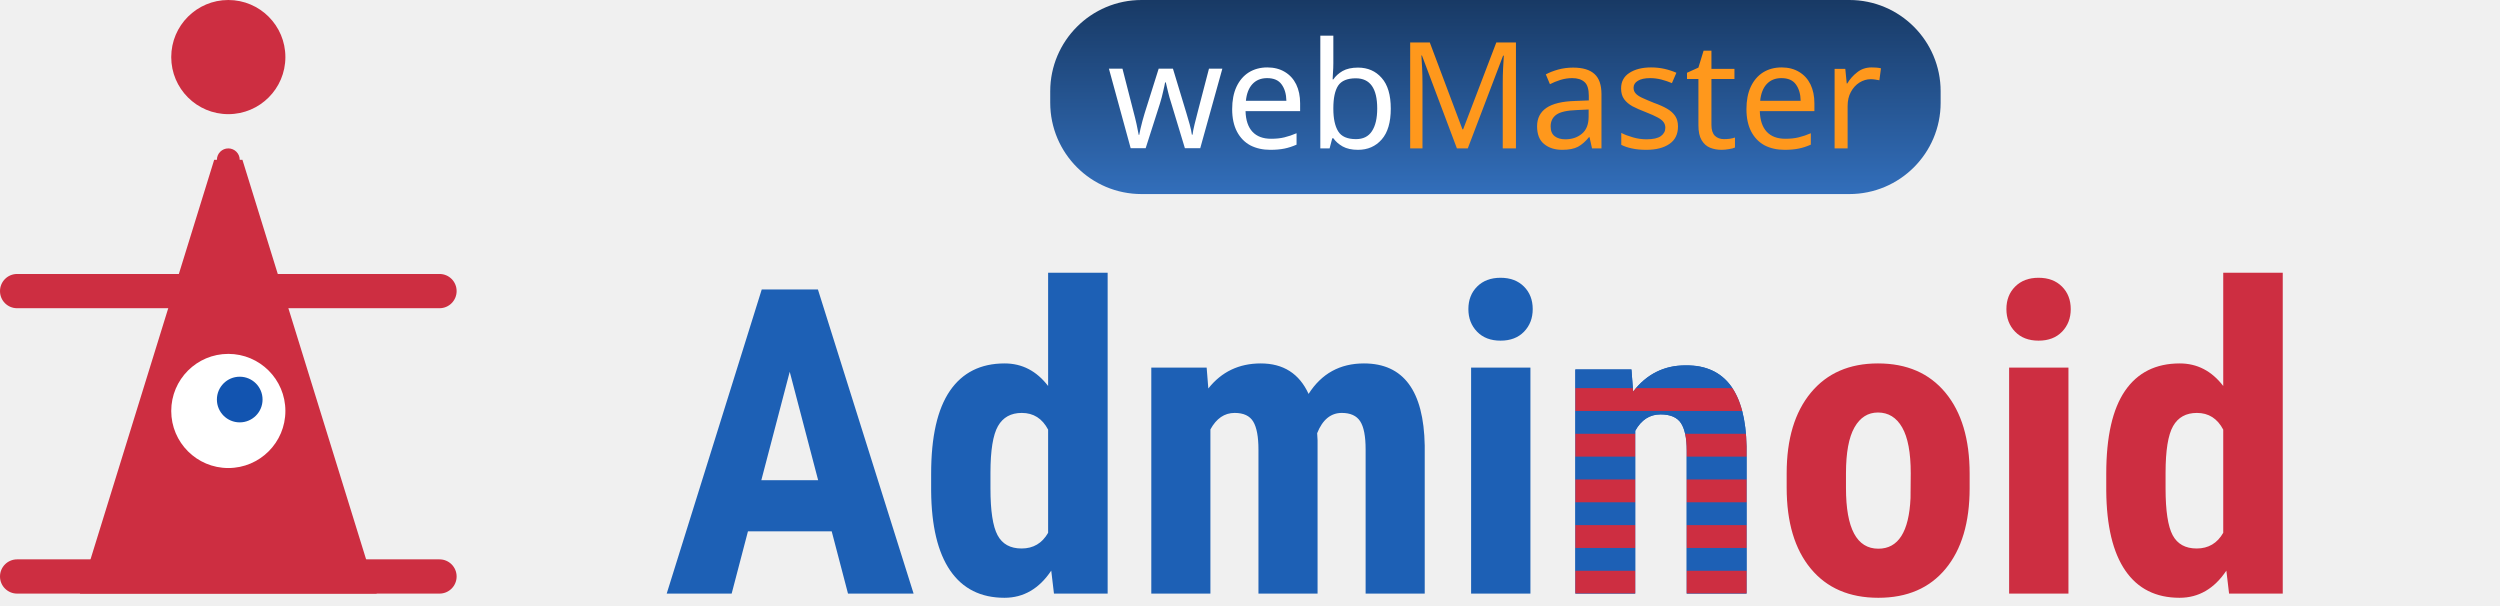
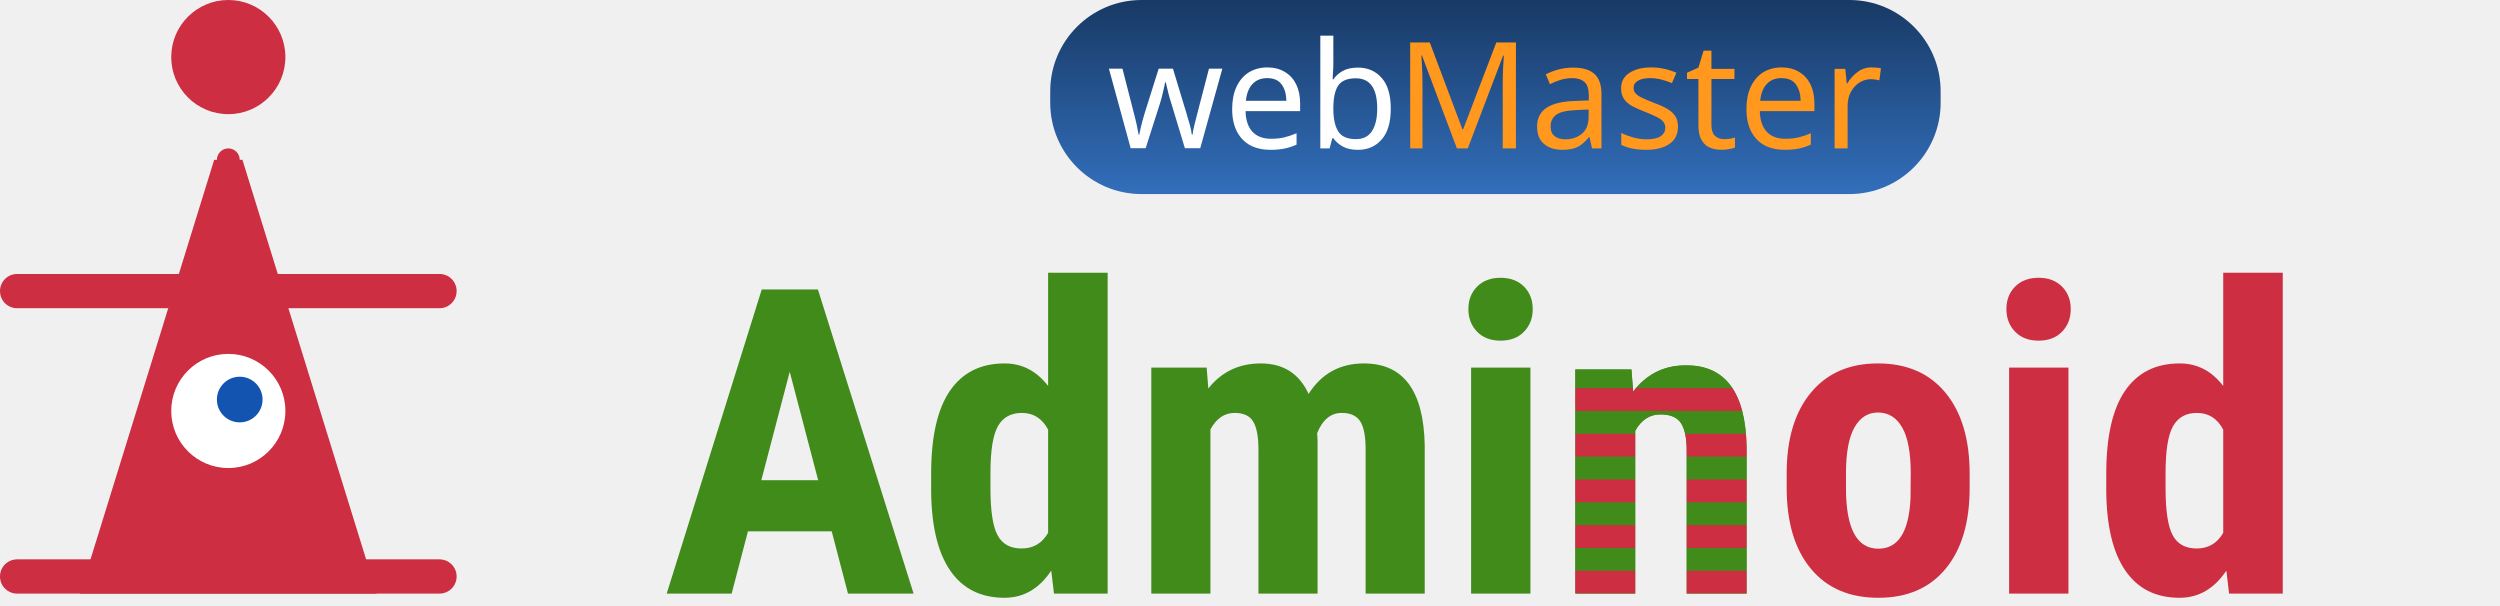
<svg xmlns="http://www.w3.org/2000/svg" xmlns:xlink="http://www.w3.org/1999/xlink" width="219px" height="53px" viewBox="0 0 219 53" version="1.1">
  <defs>
    <linearGradient x1="50%" y1="0%" x2="50%" y2="100%" id="linearGradient-1">
      <stop stop-color="#002555" offset="0%" />
      <stop stop-color="#1D60B5" offset="100%" />
    </linearGradient>
    <path d="M4.914,0.363 L5.062,2.305 C6.244,0.768 7.789,0 9.698,0 C13.134,0 14.901,2.365 15,7.096 L15,20 L9.754,20 L9.754,7.477 C9.754,6.364 9.584,5.557 9.246,5.054 C8.907,4.552 8.313,4.301 7.463,4.301 C6.515,4.301 5.776,4.779 5.246,5.735 L5.246,20 L0,20 L0,0.363 L4.914,0.363 Z" id="path-2" />
  </defs>
  <g id="Symbols" stroke="none" stroke-width="1" fill="none" fill-rule="evenodd">
    <g id="static/img/temp/adminoid/header/adminoid-logo-svg">
      <g id="adminoid/header/full/logo">
        <g id="adminoid/header/full/logo/texts" transform="translate(58, 0)">
          <g id="Logo-text" transform="translate(0, -1)">
            <g id="webmaster" transform="translate(34, 0)">
              <rect id="Rectangle-21" fill-opacity="0.9" fill="url(#linearGradient-1)" x="0" y="1" width="78" height="17" rx="8" />
              <text id="web-Master" font-family="RobotoSlab-Regular, Roboto Slab" font-size="13" font-weight="normal" line-spacing="14">
                <tspan x="5" y="14" fill="#FFFFFF">web</tspan>
                <tspan x="30.264" y="14" fill="#FF981C">Master</tspan>
              </text>
            </g>
            <g id="stripped-logo-text" transform="translate(0, 24)">
              <g id="Logo-text">
-                 <path d="M14.858,23.547 L7.52,23.547 L6.093,29 L0.403,29 L8.728,2.358 L13.65,2.358 L22.031,29 L16.285,29 L14.858,23.547 Z M8.692,19.064 L13.669,19.064 L11.18,9.567 L8.692,19.064 Z M23.568,18.497 C23.568,15.252 24.117,12.831 25.215,11.233 C26.313,9.635 27.911,8.836 30.009,8.836 C31.534,8.836 32.802,9.494 33.815,10.812 L33.815,0.894 L39.03,0.894 L39.03,29 L34.327,29 L34.089,26.987 C33.028,28.573 31.662,29.366 29.99,29.366 C27.917,29.366 26.334,28.573 25.242,26.987 C24.15,25.401 23.592,23.071 23.568,19.997 L23.568,18.497 Z M28.764,19.796 C28.764,21.748 28.972,23.111 29.387,23.886 C29.801,24.66 30.503,25.048 31.491,25.048 C32.516,25.048 33.29,24.59 33.815,23.675 L33.815,14.636 C33.302,13.66 32.534,13.172 31.509,13.172 C30.558,13.172 29.862,13.556 29.423,14.325 C28.984,15.094 28.764,16.46 28.764,18.424 L28.764,19.796 Z M47.703,9.202 L47.849,11.031 C49.008,9.567 50.539,8.836 52.442,8.836 C54.418,8.836 55.815,9.726 56.632,11.507 C57.767,9.726 59.383,8.836 61.481,8.836 C64.946,8.836 66.721,11.233 66.806,16.027 L66.806,29 L61.628,29 L61.628,16.356 C61.628,15.209 61.469,14.392 61.152,13.904 C60.835,13.416 60.298,13.172 59.542,13.172 C58.578,13.172 57.858,13.764 57.383,14.947 L57.419,15.569 L57.419,29 L52.241,29 L52.241,16.393 C52.241,15.258 52.088,14.438 51.783,13.932 C51.478,13.425 50.936,13.172 50.155,13.172 C49.264,13.172 48.557,13.654 48.032,14.618 L48.032,29 L42.854,29 L42.854,9.202 L47.703,9.202 Z M76.065,29 L70.868,29 L70.868,9.202 L76.065,9.202 L76.065,29 Z M70.63,4.078 C70.63,3.273 70.887,2.614 71.399,2.102 C71.911,1.59 72.594,1.333 73.448,1.333 C74.302,1.333 74.985,1.59 75.498,2.102 C76.01,2.614 76.266,3.273 76.266,4.078 C76.266,4.871 76.013,5.53 75.507,6.054 C75.001,6.579 74.314,6.841 73.448,6.841 C72.582,6.841 71.896,6.579 71.39,6.054 C70.884,5.53 70.63,4.871 70.63,4.078 L70.63,4.078 Z" id="Admi" fill="#1D60B5" />
+                 <path d="M14.858,23.547 L7.52,23.547 L6.093,29 L0.403,29 L8.728,2.358 L13.65,2.358 L22.031,29 L16.285,29 L14.858,23.547 Z M8.692,19.064 L13.669,19.064 L11.18,9.567 L8.692,19.064 Z M23.568,18.497 C23.568,15.252 24.117,12.831 25.215,11.233 C26.313,9.635 27.911,8.836 30.009,8.836 C31.534,8.836 32.802,9.494 33.815,10.812 L33.815,0.894 L39.03,0.894 L39.03,29 L34.327,29 L34.089,26.987 C33.028,28.573 31.662,29.366 29.99,29.366 C27.917,29.366 26.334,28.573 25.242,26.987 C24.15,25.401 23.592,23.071 23.568,19.997 L23.568,18.497 Z M28.764,19.796 C28.764,21.748 28.972,23.111 29.387,23.886 C29.801,24.66 30.503,25.048 31.491,25.048 C32.516,25.048 33.29,24.59 33.815,23.675 L33.815,14.636 C33.302,13.66 32.534,13.172 31.509,13.172 C30.558,13.172 29.862,13.556 29.423,14.325 C28.984,15.094 28.764,16.46 28.764,18.424 L28.764,19.796 Z M47.703,9.202 L47.849,11.031 C49.008,9.567 50.539,8.836 52.442,8.836 C54.418,8.836 55.815,9.726 56.632,11.507 C57.767,9.726 59.383,8.836 61.481,8.836 C64.946,8.836 66.721,11.233 66.806,16.027 L66.806,29 L61.628,29 L61.628,16.356 C61.628,15.209 61.469,14.392 61.152,13.904 C60.835,13.416 60.298,13.172 59.542,13.172 C58.578,13.172 57.858,13.764 57.383,14.947 L57.419,15.569 L57.419,29 L52.241,29 L52.241,16.393 C52.241,15.258 52.088,14.438 51.783,13.932 C51.478,13.425 50.936,13.172 50.155,13.172 C49.264,13.172 48.557,13.654 48.032,14.618 L48.032,29 L42.854,29 L42.854,9.202 L47.703,9.202 Z M76.065,29 L70.868,29 L70.868,9.202 L76.065,9.202 L76.065,29 Z M70.63,4.078 C70.63,3.273 70.887,2.614 71.399,2.102 C71.911,1.59 72.594,1.333 73.448,1.333 C74.302,1.333 74.985,1.59 75.498,2.102 C76.01,2.614 76.266,3.273 76.266,4.078 C76.266,4.871 76.013,5.53 75.507,6.054 C75.001,6.579 74.314,6.841 73.448,6.841 C72.582,6.841 71.896,6.579 71.39,6.054 C70.884,5.53 70.63,4.871 70.63,4.078 L70.63,4.078 Z" id="Admi" fill="#418B1B" />
                <path d="M98.512,18.46 C98.512,15.459 99.219,13.105 100.634,11.397 C102.049,9.689 104.007,8.836 106.508,8.836 C109.033,8.836 111.003,9.689 112.418,11.397 C113.833,13.105 114.541,15.472 114.541,18.497 L114.541,19.759 C114.541,22.773 113.839,25.127 112.436,26.823 C111.034,28.518 109.07,29.366 106.544,29.366 C104.007,29.366 102.034,28.515 100.625,26.813 C99.216,25.112 98.512,22.748 98.512,19.723 L98.512,18.46 Z M103.708,19.759 C103.708,23.297 104.654,25.066 106.544,25.066 C108.289,25.066 109.228,23.59 109.362,20.638 L109.381,18.46 C109.381,16.655 109.131,15.316 108.63,14.444 C108.13,13.572 107.423,13.136 106.508,13.136 C105.63,13.136 104.943,13.572 104.449,14.444 C103.955,15.316 103.708,16.655 103.708,18.46 L103.708,19.759 Z M123.196,29 L117.999,29 L117.999,9.202 L123.196,9.202 L123.196,29 Z M117.761,4.078 C117.761,3.273 118.017,2.614 118.53,2.102 C119.042,1.59 119.725,1.333 120.579,1.333 C121.433,1.333 122.116,1.59 122.628,2.102 C123.141,2.614 123.397,3.273 123.397,4.078 C123.397,4.871 123.144,5.53 122.638,6.054 C122.131,6.579 121.445,6.841 120.579,6.841 C119.713,6.841 119.027,6.579 118.521,6.054 C118.014,5.53 117.761,4.871 117.761,4.078 L117.761,4.078 Z M126.508,18.497 C126.508,15.252 127.057,12.831 128.154,11.233 C129.252,9.635 130.85,8.836 132.949,8.836 C134.473,8.836 135.742,9.494 136.755,10.812 L136.755,0.894 L141.969,0.894 L141.969,29 L137.267,29 L137.029,26.987 C135.968,28.573 134.601,29.366 132.93,29.366 C130.856,29.366 129.274,28.573 128.182,26.987 C127.09,25.401 126.532,23.071 126.508,19.997 L126.508,18.497 Z M131.704,19.796 C131.704,21.748 131.912,23.111 132.326,23.886 C132.741,24.66 133.443,25.048 134.431,25.048 C135.455,25.048 136.23,24.59 136.755,23.675 L136.755,14.636 C136.242,13.66 135.474,13.172 134.449,13.172 C133.497,13.172 132.802,13.556 132.363,14.325 C131.924,15.094 131.704,16.46 131.704,18.424 L131.704,19.796 Z" id="oid" fill="#CD2E41" />
              </g>
              <g id="stripped-n" transform="translate(80, 9)">
                <mask id="mask-3" fill="white">
                  <use xlink:href="#path-2" />
                </mask>
-                 <use id="n-mask" fill="#1D60B5" xlink:href="#path-2" />
+                 <use id="n-mask" fill="#418B1B" xlink:href="#path-2" />
                <g id="stripe" mask="url(#mask-3)">
                  <g transform="translate(-2, 0)">
-                     <rect id="Rectangle-134" fill="#1D60B5" x="1" y="0" width="17" height="20" />
+                     <rect id="Rectangle-134" fill="#418B1B" x="1" y="0" width="17" height="20" />
+                     <rect id="Rectangle-130" fill="#CD2E41" x="0" y="18" width="21" height="2" />
+                     <rect id="Rectangle-130" fill="#CD2E41" x="0" y="14" width="21" height="2" />
+                     <rect id="Rectangle-130" fill="#CD2E41" x="0" y="10" width="21" height="2" />
                    <rect id="Rectangle-130" fill="#CD2E41" x="0" y="6" width="21" height="2" />
-                     <rect id="Rectangle-130" fill="#CD2E41" x="0" y="10" width="21" height="2" />
-                     <rect id="Rectangle-130" fill="#CD2E41" x="0" y="14" width="21" height="2" />
-                     <rect id="Rectangle-130" fill="#CD2E41" x="0" y="18" width="21" height="2" />
                    <rect id="Rectangle-130" fill="#CD2E41" x="0" y="2" width="21" height="2" />
                  </g>
                </g>
              </g>
            </g>
          </g>
        </g>
        <g id="adminoid/header/full/logo/man-new">
          <g id="man-full">
            <rect id="foots" fill="#CD2E41" x="0" y="49" width="40" height="3" rx="1.5" />
            <path d="M20,25.5 C20,24.672 20.672,24 21.497,24 L30,24 L38.503,24 C39.33,24 40,24.666 40,25.5 L40,25.5 C40,26.328 39.328,27 38.503,27 L30,27 L21.497,27 C20.67,27 20,26.334 20,25.5 L20,25.5 Z" id="right-hand" fill="#CD2E41" />
            <path d="M0,25.5 C0,24.672 0.672,24 1.497,24 L10,24 L18.503,24 C19.33,24 20,24.666 20,25.5 L20,25.5 C20,26.328 19.328,27 18.503,27 L10,27 L1.497,27 C0.67,27 0,26.334 0,25.5 L0,25.5 Z" id="left-hand" fill="#CD2E41" />
            <g id="body-head" transform="translate(7, 0)">
              <path d="M12,14 L11.762,14 L0,52 L26,52 L14.238,14 L14,14 C14,13.448 13.552,13 13,13 C12.448,13 12,13.448 12,14 Z" id="Combined-Shape" fill="#CD2E41" />
              <g id="eye-pupil" transform="translate(8, 31)">
                <path d="M5,10 C7.761,10 10,7.761 10,5 C10,2.239 7.761,-3.55271368e-15 5,-3.55271368e-15 C2.239,-3.55271368e-15 0,2.239 0,5 C0,7.761 2.239,10 5,10 Z" id="eye" fill="#FFFFFF" />
                <path d="M6,6 C7.105,6 8,5.105 8,4 C8,2.895 7.105,2 6,2 C4.895,2 4,2.895 4,4 C4,5.105 4.895,6 6,6 Z" id="pupil" fill="#1254B0" />
              </g>
              <circle id="head" fill="#CD2E41" cx="13" cy="5" r="5" />
            </g>
          </g>
        </g>
      </g>
    </g>
  </g>
</svg>
